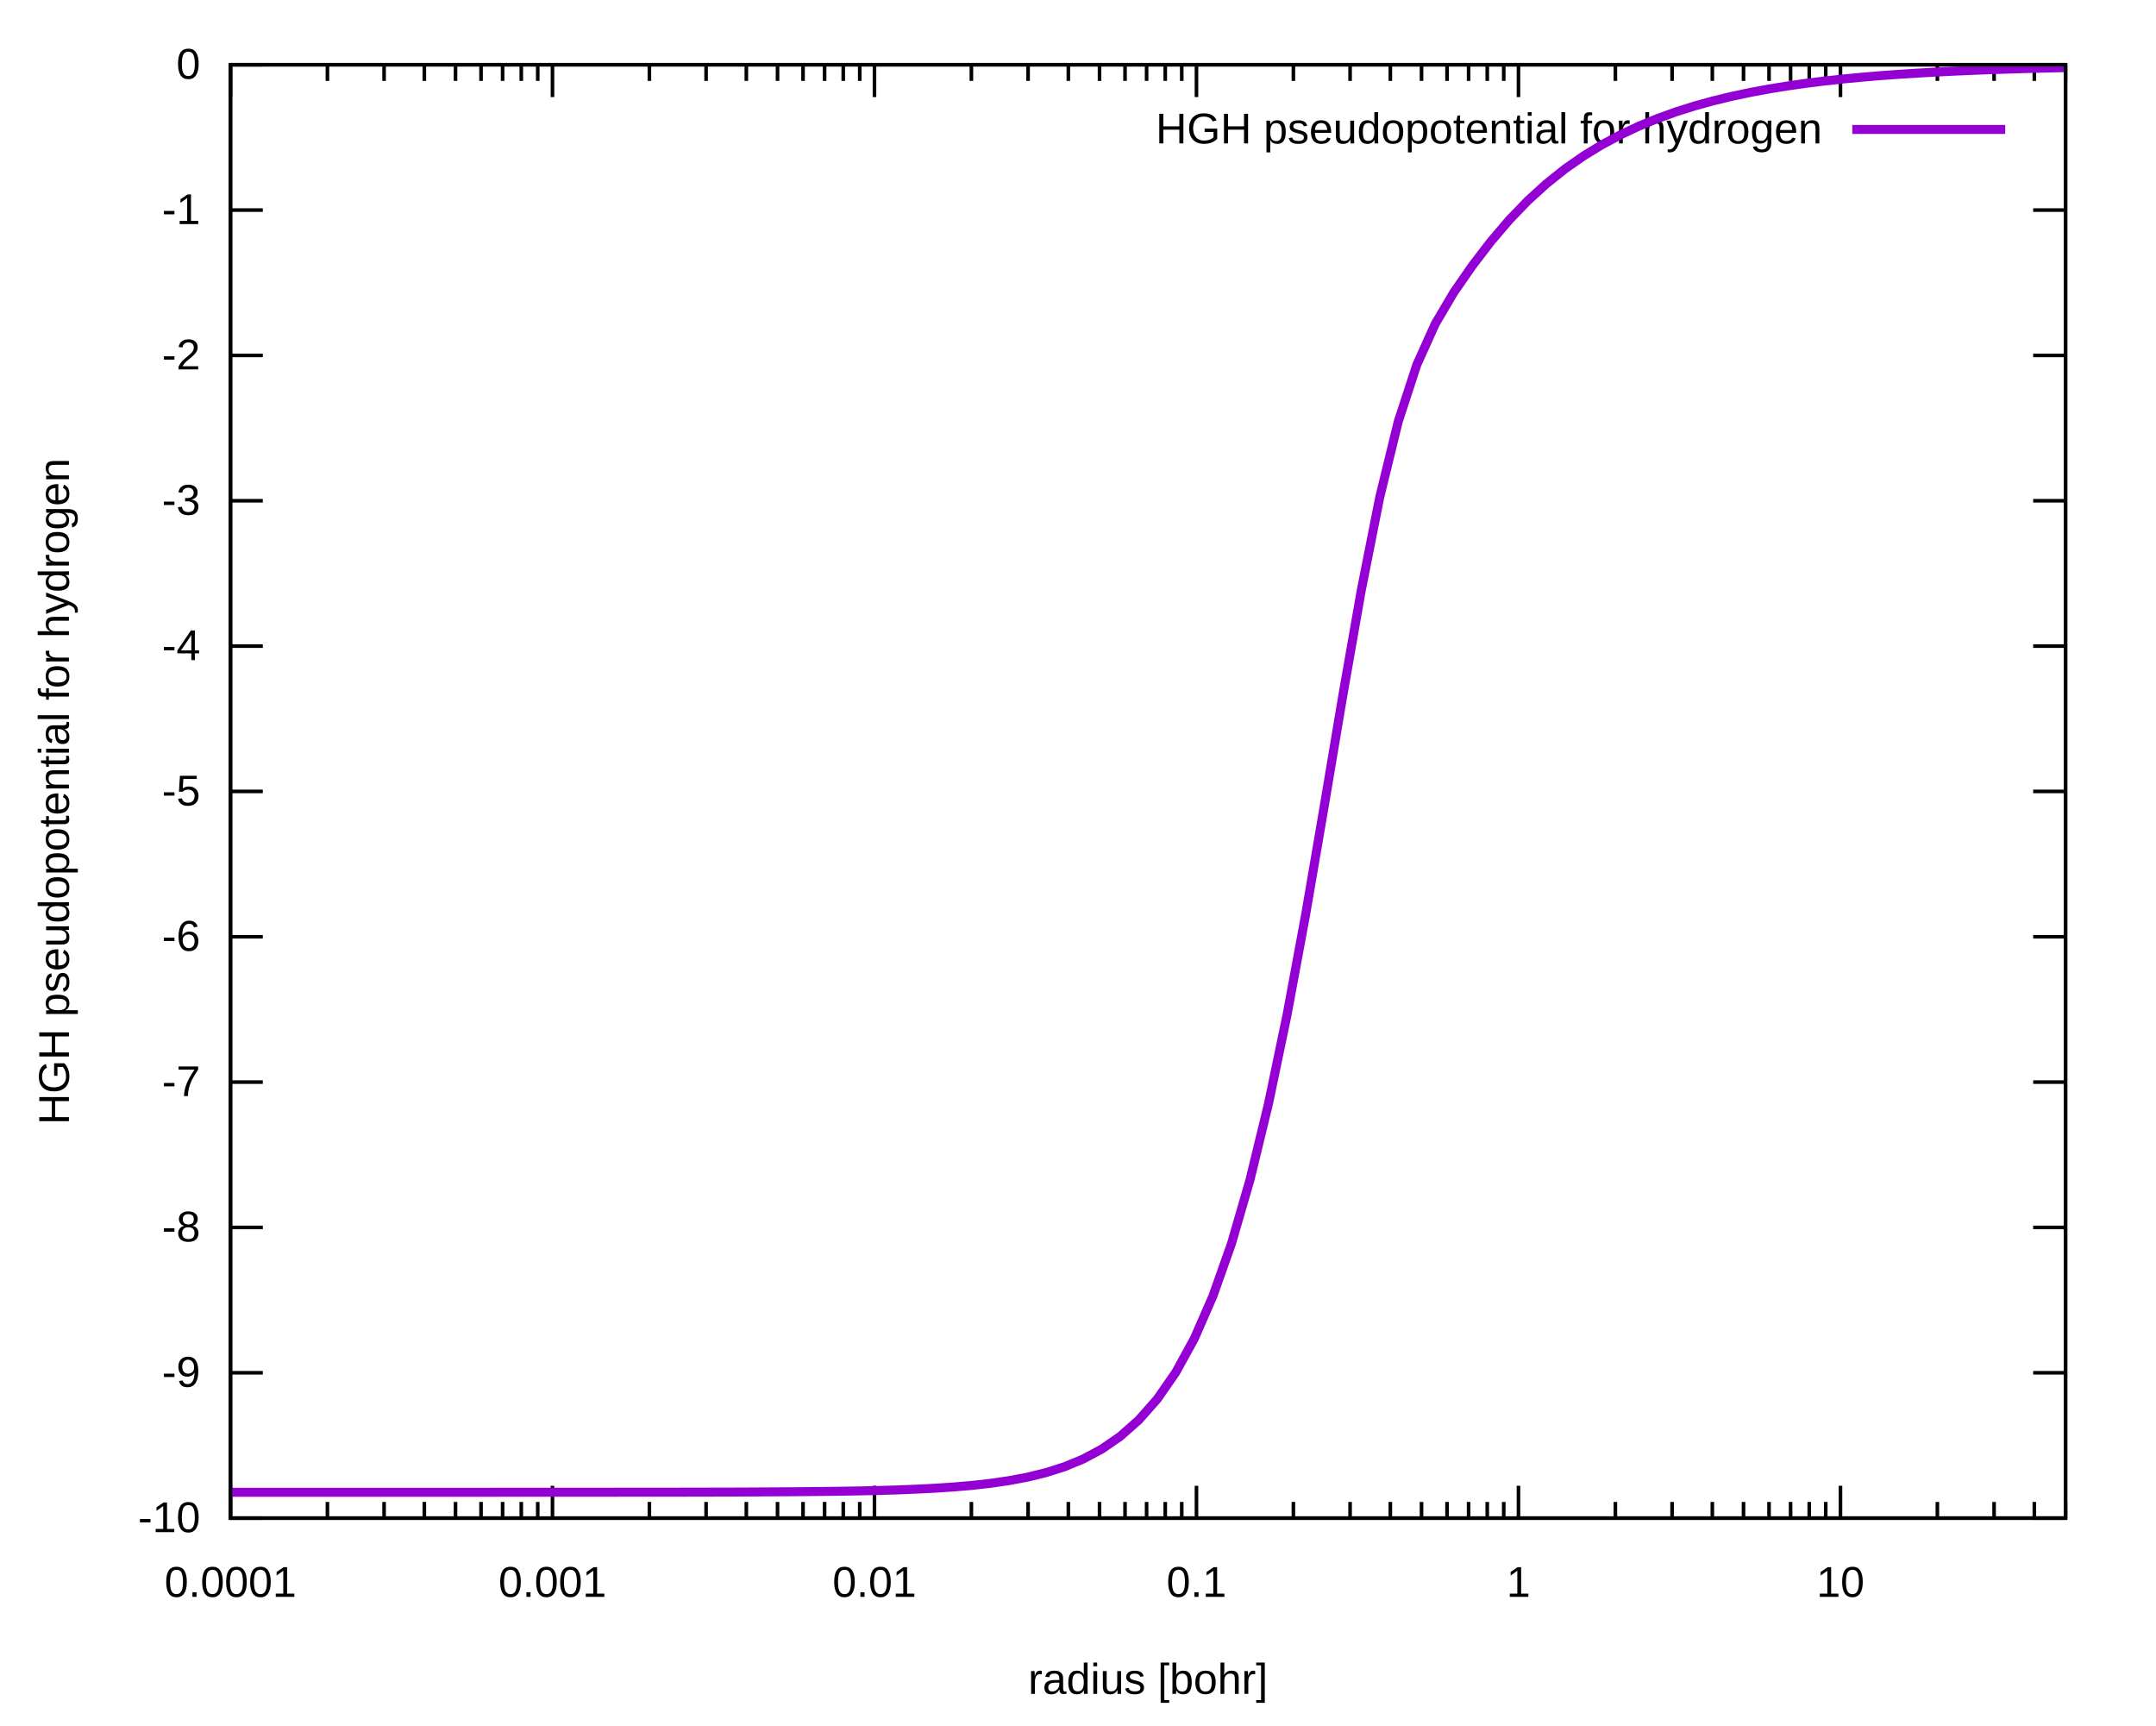
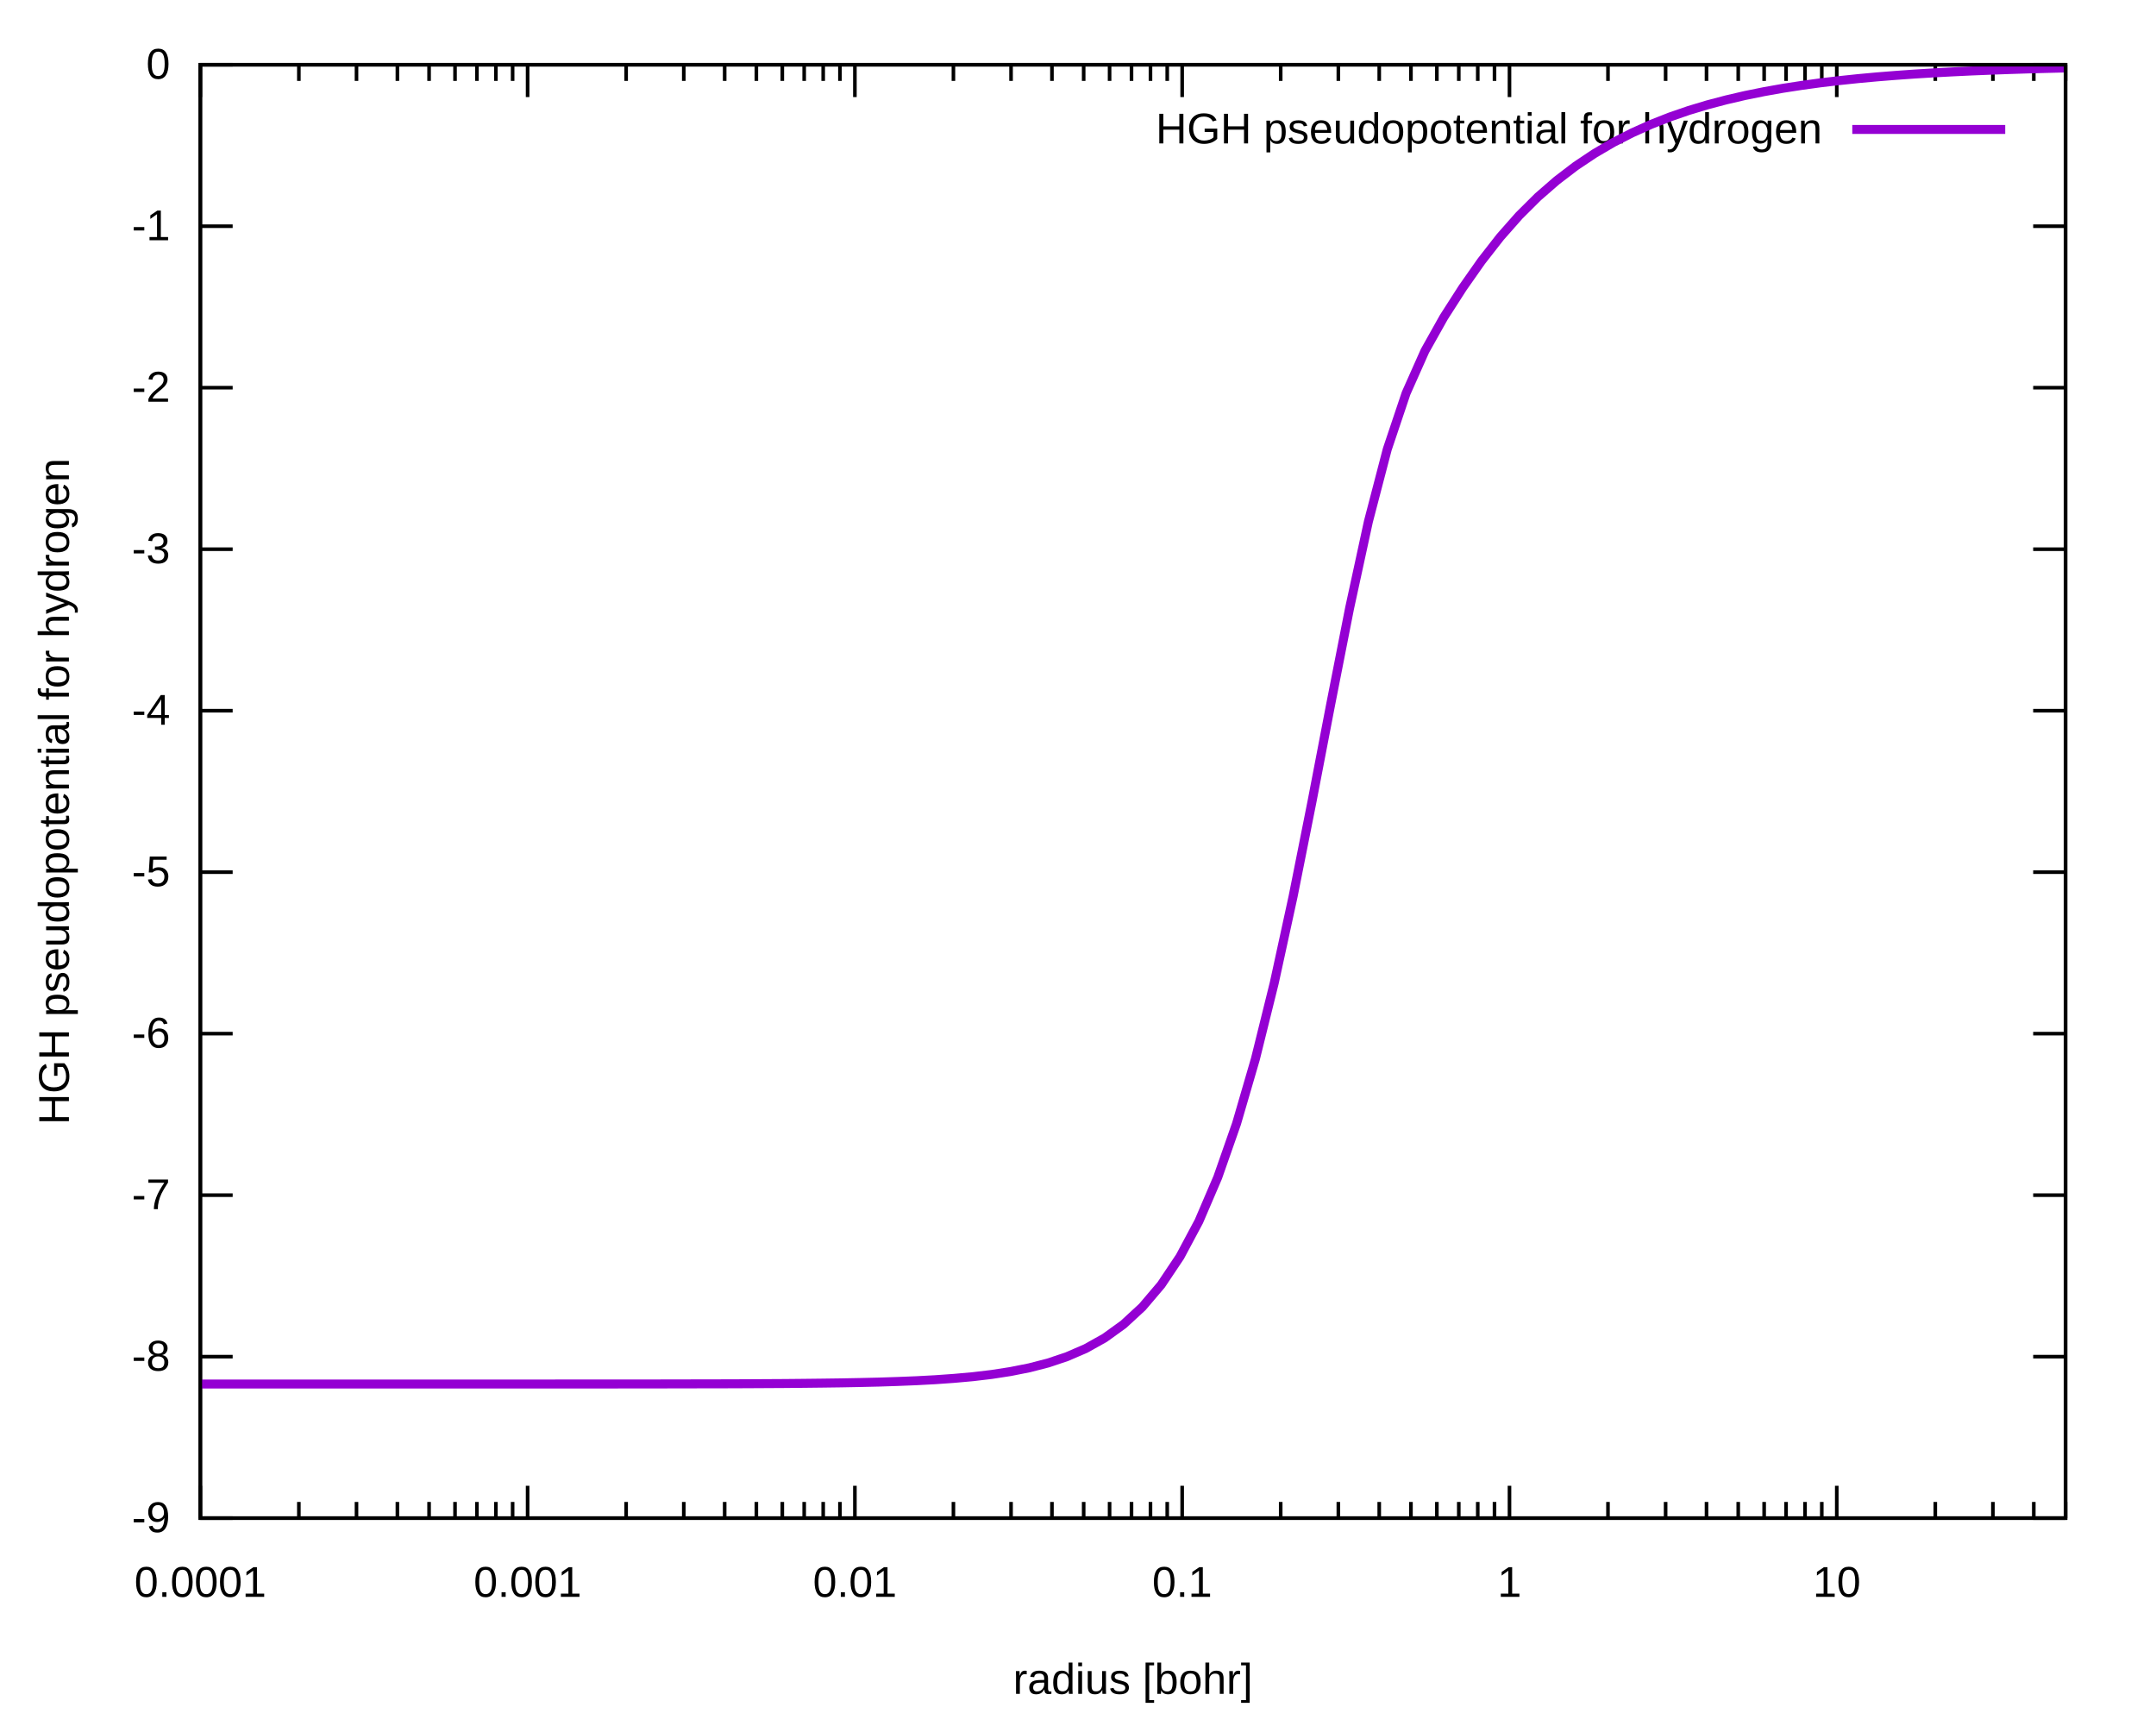
<svg xmlns="http://www.w3.org/2000/svg" xmlns:xlink="http://www.w3.org/1999/xlink" width="600" height="480" viewBox="0 0 600 480">
  <g id="gnuplot_canvas">
    <rect x="0" y="0" width="600" height="480" fill="none" />
    <defs>
      <circle id="gpDot" r="0.5" stroke-width="0.5" stroke="currentColor" />
      <path id="gpPt0" stroke-width="0.222" stroke="currentColor" d="M-1,0 h2 M0,-1 v2" />
      <path id="gpPt1" stroke-width="0.222" stroke="currentColor" d="M-1,-1 L1,1 M1,-1 L-1,1" />
      <path id="gpPt2" stroke-width="0.222" stroke="currentColor" d="M-1,0 L1,0 M0,-1 L0,1 M-1,-1 L1,1 M-1,1 L1,-1" />
      <rect id="gpPt3" stroke-width="0.222" stroke="currentColor" x="-1" y="-1" width="2" height="2" />
      <rect id="gpPt4" stroke-width="0.222" stroke="currentColor" fill="currentColor" x="-1" y="-1" width="2" height="2" />
      <circle id="gpPt5" stroke-width="0.222" stroke="currentColor" cx="0" cy="0" r="1" />
      <use xlink:href="#gpPt5" id="gpPt6" fill="currentColor" stroke="none" />
      <path id="gpPt7" stroke-width="0.222" stroke="currentColor" d="M0,-1.33 L-1.33,0.67 L1.33,0.67 z" />
      <use xlink:href="#gpPt7" id="gpPt8" fill="currentColor" stroke="none" />
      <use xlink:href="#gpPt7" id="gpPt9" stroke="currentColor" transform="rotate(180)" />
      <use xlink:href="#gpPt9" id="gpPt10" fill="currentColor" stroke="none" />
      <use xlink:href="#gpPt3" id="gpPt11" stroke="currentColor" transform="rotate(45)" />
      <use xlink:href="#gpPt11" id="gpPt12" fill="currentColor" stroke="none" />
      <path id="gpPt13" stroke-width="0.222" stroke="currentColor" d="M0,1.330 L1.265,0.411 L0.782,-1.067 L-0.782,-1.076 L-1.265,0.411 z" />
      <use xlink:href="#gpPt13" id="gpPt14" fill="currentColor" stroke="none" />
      <filter id="textbox" filterUnits="objectBoundingBox" x="0" y="0" height="1" width="1">
        <feFlood flood-color="white" flood-opacity="1" result="bgnd" />
        <feComposite in="SourceGraphic" in2="bgnd" operator="atop" />
      </filter>
      <filter id="greybox" filterUnits="objectBoundingBox" x="0" y="0" height="1" width="1">
        <feFlood flood-color="lightgrey" flood-opacity="1" result="grey" />
        <feComposite in="SourceGraphic" in2="grey" operator="atop" />
      </filter>
    </defs>
    <g fill="none" color="white" stroke="black" stroke-width="1.00" stroke-linecap="butt" stroke-linejoin="miter">
</g>
    <g fill="none" color="black" stroke="currentColor" stroke-width="1.00" stroke-linecap="butt" stroke-linejoin="miter">
-       <path stroke="black" d="M64.14,422.40 L73.14,422.40 M574.82,422.40 L565.82,422.40  " />
-       <g transform="translate(55.75,426.30)" stroke="none" fill="black" font-family="Arial" font-size="12.00" text-anchor="end">
-         <text>
-           <tspan font-family="Arial">-10</tspan>
-         </text>
-       </g>
-     </g>
-     <g fill="none" color="black" stroke="currentColor" stroke-width="1.00" stroke-linecap="butt" stroke-linejoin="miter">
-       <path stroke="black" d="M64.14,381.96 L73.14,381.96 M574.82,381.96 L565.82,381.96  " />
-       <g transform="translate(55.75,385.86)" stroke="none" fill="black" font-family="Arial" font-size="12.00" text-anchor="end">
+       <path stroke="black" d="M55.75,422.40 L64.75,422.40 M574.82,422.40 L565.82,422.40  " />
+       <g transform="translate(47.36,426.30)" stroke="none" fill="black" font-family="Arial" font-size="12.00" text-anchor="end">
        <text>
          <tspan font-family="Arial">-9</tspan>
        </text>
      </g>
    </g>
    <g fill="none" color="black" stroke="currentColor" stroke-width="1.00" stroke-linecap="butt" stroke-linejoin="miter">
-       <path stroke="black" d="M64.14,341.52 L73.14,341.52 M574.82,341.52 L565.82,341.52  " />
-       <g transform="translate(55.75,345.42)" stroke="none" fill="black" font-family="Arial" font-size="12.00" text-anchor="end">
+       <path stroke="black" d="M55.75,377.47 L64.75,377.47 M574.82,377.47 L565.82,377.47  " />
+       <g transform="translate(47.36,381.37)" stroke="none" fill="black" font-family="Arial" font-size="12.00" text-anchor="end">
        <text>
          <tspan font-family="Arial">-8</tspan>
        </text>
      </g>
    </g>
    <g fill="none" color="black" stroke="currentColor" stroke-width="1.00" stroke-linecap="butt" stroke-linejoin="miter">
-       <path stroke="black" d="M64.14,301.08 L73.14,301.08 M574.82,301.08 L565.82,301.08  " />
-       <g transform="translate(55.75,304.98)" stroke="none" fill="black" font-family="Arial" font-size="12.00" text-anchor="end">
+       <path stroke="black" d="M55.75,332.54 L64.75,332.54 M574.82,332.54 L565.82,332.54  " />
+       <g transform="translate(47.36,336.44)" stroke="none" fill="black" font-family="Arial" font-size="12.00" text-anchor="end">
        <text>
          <tspan font-family="Arial">-7</tspan>
        </text>
      </g>
    </g>
    <g fill="none" color="black" stroke="currentColor" stroke-width="1.00" stroke-linecap="butt" stroke-linejoin="miter">
-       <path stroke="black" d="M64.14,260.64 L73.14,260.64 M574.82,260.64 L565.82,260.64  " />
-       <g transform="translate(55.75,264.54)" stroke="none" fill="black" font-family="Arial" font-size="12.00" text-anchor="end">
+       <path stroke="black" d="M55.75,287.60 L64.75,287.60 M574.82,287.60 L565.82,287.60  " />
+       <g transform="translate(47.36,291.50)" stroke="none" fill="black" font-family="Arial" font-size="12.00" text-anchor="end">
        <text>
          <tspan font-family="Arial">-6</tspan>
        </text>
      </g>
    </g>
    <g fill="none" color="black" stroke="currentColor" stroke-width="1.00" stroke-linecap="butt" stroke-linejoin="miter">
-       <path stroke="black" d="M64.14,220.20 L73.14,220.20 M574.82,220.20 L565.82,220.20  " />
-       <g transform="translate(55.75,224.10)" stroke="none" fill="black" font-family="Arial" font-size="12.00" text-anchor="end">
+       <path stroke="black" d="M55.75,242.67 L64.75,242.67 M574.82,242.67 L565.82,242.67  " />
+       <g transform="translate(47.36,246.57)" stroke="none" fill="black" font-family="Arial" font-size="12.00" text-anchor="end">
        <text>
          <tspan font-family="Arial">-5</tspan>
        </text>
      </g>
    </g>
    <g fill="none" color="black" stroke="currentColor" stroke-width="1.00" stroke-linecap="butt" stroke-linejoin="miter">
-       <path stroke="black" d="M64.14,179.77 L73.14,179.77 M574.82,179.77 L565.82,179.77  " />
-       <g transform="translate(55.75,183.67)" stroke="none" fill="black" font-family="Arial" font-size="12.00" text-anchor="end">
+       <path stroke="black" d="M55.75,197.74 L64.75,197.74 M574.82,197.74 L565.82,197.74  " />
+       <g transform="translate(47.36,201.64)" stroke="none" fill="black" font-family="Arial" font-size="12.00" text-anchor="end">
        <text>
          <tspan font-family="Arial">-4</tspan>
        </text>
      </g>
    </g>
    <g fill="none" color="black" stroke="currentColor" stroke-width="1.00" stroke-linecap="butt" stroke-linejoin="miter">
-       <path stroke="black" d="M64.14,139.33 L73.14,139.33 M574.82,139.33 L565.82,139.33  " />
-       <g transform="translate(55.75,143.23)" stroke="none" fill="black" font-family="Arial" font-size="12.00" text-anchor="end">
+       <path stroke="black" d="M55.75,152.81 L64.75,152.81 M574.82,152.81 L565.82,152.81  " />
+       <g transform="translate(47.36,156.71)" stroke="none" fill="black" font-family="Arial" font-size="12.00" text-anchor="end">
        <text>
          <tspan font-family="Arial">-3</tspan>
        </text>
      </g>
    </g>
    <g fill="none" color="black" stroke="currentColor" stroke-width="1.00" stroke-linecap="butt" stroke-linejoin="miter">
-       <path stroke="black" d="M64.14,98.89 L73.14,98.89 M574.82,98.89 L565.82,98.89  " />
-       <g transform="translate(55.75,102.79)" stroke="none" fill="black" font-family="Arial" font-size="12.00" text-anchor="end">
+       <path stroke="black" d="M55.75,107.87 L64.75,107.87 M574.82,107.87 L565.82,107.87  " />
+       <g transform="translate(47.36,111.77)" stroke="none" fill="black" font-family="Arial" font-size="12.00" text-anchor="end">
        <text>
          <tspan font-family="Arial">-2</tspan>
        </text>
      </g>
    </g>
    <g fill="none" color="black" stroke="currentColor" stroke-width="1.00" stroke-linecap="butt" stroke-linejoin="miter">
-       <path stroke="black" d="M64.14,58.45 L73.14,58.45 M574.82,58.45 L565.82,58.45  " />
-       <g transform="translate(55.75,62.35)" stroke="none" fill="black" font-family="Arial" font-size="12.00" text-anchor="end">
+       <path stroke="black" d="M55.75,62.94 L64.75,62.94 M574.82,62.94 L565.82,62.94  " />
+       <g transform="translate(47.36,66.84)" stroke="none" fill="black" font-family="Arial" font-size="12.00" text-anchor="end">
        <text>
          <tspan font-family="Arial">-1</tspan>
        </text>
      </g>
    </g>
    <g fill="none" color="black" stroke="currentColor" stroke-width="1.00" stroke-linecap="butt" stroke-linejoin="miter">
-       <path stroke="black" d="M64.14,18.01 L73.14,18.01 M574.82,18.01 L565.82,18.01  " />
-       <g transform="translate(55.75,21.91)" stroke="none" fill="black" font-family="Arial" font-size="12.00" text-anchor="end">
+       <path stroke="black" d="M55.75,18.01 L64.75,18.01 M574.82,18.01 L565.82,18.01  " />
+       <g transform="translate(47.36,21.91)" stroke="none" fill="black" font-family="Arial" font-size="12.00" text-anchor="end">
        <text>
          <tspan font-family="Arial"> 0</tspan>
        </text>
      </g>
    </g>
    <g fill="none" color="black" stroke="currentColor" stroke-width="1.00" stroke-linecap="butt" stroke-linejoin="miter">
-       <path stroke="black" d="M64.14,422.40 L64.14,413.40 M64.14,18.01 L64.14,27.01  " />
-       <g transform="translate(64.14,444.30)" stroke="none" fill="black" font-family="Arial" font-size="12.00" text-anchor="middle">
+       <path stroke="black" d="M55.75,422.40 L55.75,413.40 M55.75,18.01 L55.75,27.01  " />
+       <g transform="translate(55.75,444.30)" stroke="none" fill="black" font-family="Arial" font-size="12.00" text-anchor="middle">
        <text>
          <tspan font-family="Arial"> 0.0001</tspan>
        </text>
      </g>
    </g>
    <g fill="none" color="black" stroke="currentColor" stroke-width="1.00" stroke-linecap="butt" stroke-linejoin="miter">
-       <path stroke="black" d="M91.12,422.40 L91.12,417.90 M91.12,18.01 L91.12,22.51 M106.89,422.40 L106.89,417.90 M106.89,18.01 L106.89,22.51   M118.09,422.40 L118.09,417.90 M118.09,18.01 L118.09,22.51 M126.77,422.40 L126.77,417.90 M126.77,18.01 L126.77,22.51   M133.87,422.40 L133.87,417.90 M133.87,18.01 L133.87,22.51 M139.87,422.40 L139.87,417.90 M139.87,18.01 L139.87,22.51   M145.07,422.40 L145.07,417.90 M145.07,18.01 L145.07,22.51 M149.65,422.40 L149.65,417.90 M149.65,18.01 L149.65,22.51   M153.75,422.40 L153.75,413.40 M153.75,18.01 L153.75,27.01  " />
-       <g transform="translate(153.75,444.30)" stroke="none" fill="black" font-family="Arial" font-size="12.00" text-anchor="middle">
+       <path stroke="black" d="M83.17,422.40 L83.17,417.90 M83.17,18.01 L83.17,22.51 M99.21,422.40 L99.21,417.90 M99.21,18.01 L99.21,22.51   M110.59,422.40 L110.59,417.90 M110.59,18.01 L110.59,22.51 M119.41,422.40 L119.41,417.90 M119.41,18.01 L119.41,22.51   M126.63,422.40 L126.63,417.90 M126.63,18.01 L126.63,22.51 M132.72,422.40 L132.72,417.90 M132.72,18.01 L132.72,22.51   M138.00,422.40 L138.00,417.90 M138.00,18.01 L138.00,22.51 M142.66,422.40 L142.66,417.90 M142.66,18.01 L142.66,22.51   M146.83,422.40 L146.83,413.40 M146.83,18.01 L146.83,27.01  " />
+       <g transform="translate(146.83,444.30)" stroke="none" fill="black" font-family="Arial" font-size="12.00" text-anchor="middle">
        <text>
          <tspan font-family="Arial"> 0.001</tspan>
        </text>
      </g>
    </g>
    <g fill="none" color="black" stroke="currentColor" stroke-width="1.00" stroke-linecap="butt" stroke-linejoin="miter">
-       <path stroke="black" d="M180.72,422.40 L180.72,417.90 M180.72,18.01 L180.72,22.51 M196.50,422.40 L196.50,417.90 M196.50,18.01 L196.50,22.51   M207.70,422.40 L207.70,417.90 M207.70,18.01 L207.70,22.51 M216.38,422.40 L216.38,417.90 M216.38,18.01 L216.38,22.51   M223.48,422.40 L223.48,417.90 M223.48,18.01 L223.48,22.51 M229.48,422.40 L229.48,417.90 M229.48,18.01 L229.48,22.51   M234.67,422.40 L234.67,417.90 M234.67,18.01 L234.67,22.51 M239.26,422.40 L239.26,417.90 M239.26,18.01 L239.26,22.51   M243.36,422.40 L243.36,413.40 M243.36,18.01 L243.36,27.01  " />
-       <g transform="translate(243.36,444.30)" stroke="none" fill="black" font-family="Arial" font-size="12.00" text-anchor="middle">
+       <path stroke="black" d="M174.25,422.40 L174.25,417.90 M174.25,18.01 L174.25,22.51 M190.29,422.40 L190.29,417.90 M190.29,18.01 L190.29,22.51   M201.67,422.40 L201.67,417.90 M201.67,18.01 L201.67,22.51 M210.49,422.40 L210.49,417.90 M210.49,18.01 L210.49,22.51   M217.71,422.40 L217.71,417.90 M217.71,18.01 L217.71,22.51 M223.80,422.40 L223.80,417.90 M223.80,18.01 L223.80,22.51   M229.09,422.40 L229.09,417.90 M229.09,18.01 L229.09,22.51 M233.75,422.40 L233.75,417.90 M233.75,18.01 L233.75,22.51   M237.91,422.40 L237.91,413.40 M237.91,18.01 L237.91,27.01  " />
+       <g transform="translate(237.91,444.30)" stroke="none" fill="black" font-family="Arial" font-size="12.00" text-anchor="middle">
        <text>
          <tspan font-family="Arial"> 0.01</tspan>
        </text>
      </g>
    </g>
    <g fill="none" color="black" stroke="currentColor" stroke-width="1.00" stroke-linecap="butt" stroke-linejoin="miter">
-       <path stroke="black" d="M270.33,422.40 L270.33,417.90 M270.33,18.01 L270.33,22.51 M286.11,422.40 L286.11,417.90 M286.11,18.01 L286.11,22.51   M297.31,422.40 L297.31,417.90 M297.31,18.01 L297.31,22.51 M305.99,422.40 L305.99,417.90 M305.99,18.01 L305.99,22.51   M313.09,422.40 L313.09,417.90 M313.09,18.01 L313.09,22.51 M319.09,422.40 L319.09,417.90 M319.09,18.01 L319.09,22.51   M324.28,422.40 L324.28,417.90 M324.28,18.01 L324.28,22.51 M328.87,422.40 L328.87,417.90 M328.87,18.01 L328.87,22.51   M332.97,422.40 L332.97,413.40 M332.97,18.01 L332.97,27.01  " />
-       <g transform="translate(332.97,444.30)" stroke="none" fill="black" font-family="Arial" font-size="12.00" text-anchor="middle">
+       <path stroke="black" d="M265.33,422.40 L265.33,417.90 M265.33,18.01 L265.33,22.51 M281.37,422.40 L281.37,417.90 M281.37,18.01 L281.37,22.51   M292.75,422.40 L292.75,417.90 M292.75,18.01 L292.75,22.51 M301.58,422.40 L301.58,417.90 M301.58,18.01 L301.58,22.51   M308.79,422.40 L308.79,417.90 M308.79,18.01 L308.79,22.51 M314.89,422.40 L314.89,417.90 M314.89,18.01 L314.89,22.51   M320.17,422.40 L320.17,417.90 M320.17,18.01 L320.17,22.51 M324.83,422.40 L324.83,417.90 M324.83,18.01 L324.83,22.51   M328.99,422.40 L328.99,413.40 M328.99,18.01 L328.99,27.01  " />
+       <g transform="translate(328.99,444.30)" stroke="none" fill="black" font-family="Arial" font-size="12.00" text-anchor="middle">
        <text>
          <tspan font-family="Arial"> 0.1</tspan>
        </text>
      </g>
    </g>
    <g fill="none" color="black" stroke="currentColor" stroke-width="1.00" stroke-linecap="butt" stroke-linejoin="miter">
-       <path stroke="black" d="M359.94,422.40 L359.94,417.90 M359.94,18.01 L359.94,22.51 M375.72,422.40 L375.72,417.90 M375.72,18.01 L375.72,22.51   M386.92,422.40 L386.92,417.90 M386.92,18.01 L386.92,22.51 M395.60,422.40 L395.60,417.90 M395.60,18.01 L395.60,22.51   M402.70,422.40 L402.70,417.90 M402.70,18.01 L402.70,22.51 M408.70,422.40 L408.70,417.90 M408.70,18.01 L408.70,22.51   M413.89,422.40 L413.89,417.90 M413.89,18.01 L413.89,22.51 M418.48,422.40 L418.48,417.90 M418.48,18.01 L418.48,22.51   M422.58,422.40 L422.58,413.40 M422.58,18.01 L422.58,27.01  " />
-       <g transform="translate(422.58,444.30)" stroke="none" fill="black" font-family="Arial" font-size="12.00" text-anchor="middle">
+       <path stroke="black" d="M356.41,422.40 L356.41,417.90 M356.41,18.01 L356.41,22.51 M372.45,422.40 L372.45,417.90 M372.45,18.01 L372.45,22.51   M383.83,422.40 L383.83,417.90 M383.83,18.01 L383.83,22.51 M392.66,422.40 L392.66,417.90 M392.66,18.01 L392.66,22.51   M399.87,422.40 L399.87,417.90 M399.87,18.01 L399.87,22.51 M405.97,422.40 L405.97,417.90 M405.97,18.01 L405.97,22.51   M411.25,422.40 L411.25,417.90 M411.25,18.01 L411.25,22.51 M415.91,422.40 L415.91,417.90 M415.91,18.01 L415.91,22.51   M420.08,422.40 L420.08,413.40 M420.08,18.01 L420.08,27.01  " />
+       <g transform="translate(420.08,444.30)" stroke="none" fill="black" font-family="Arial" font-size="12.00" text-anchor="middle">
        <text>
          <tspan font-family="Arial"> 1</tspan>
        </text>
      </g>
    </g>
    <g fill="none" color="black" stroke="currentColor" stroke-width="1.00" stroke-linecap="butt" stroke-linejoin="miter">
-       <path stroke="black" d="M449.55,422.40 L449.55,417.90 M449.55,18.01 L449.55,22.51 M465.33,422.40 L465.33,417.90 M465.33,18.01 L465.33,22.51   M476.53,422.40 L476.53,417.90 M476.53,18.01 L476.53,22.51 M485.21,422.40 L485.21,417.90 M485.21,18.01 L485.21,22.51   M492.31,422.40 L492.31,417.90 M492.31,18.01 L492.31,22.51 M498.31,422.40 L498.31,417.90 M498.31,18.01 L498.31,22.51   M503.50,422.40 L503.50,417.90 M503.50,18.01 L503.50,22.51 M508.09,422.40 L508.09,417.90 M508.09,18.01 L508.09,22.51   M512.19,422.40 L512.19,413.40 M512.19,18.01 L512.19,27.01  " />
-       <g transform="translate(512.19,444.30)" stroke="none" fill="black" font-family="Arial" font-size="12.00" text-anchor="middle">
+       <path stroke="black" d="M447.49,422.40 L447.49,417.90 M447.49,18.01 L447.49,22.51 M463.53,422.40 L463.53,417.90 M463.53,18.01 L463.53,22.51   M474.91,422.40 L474.91,417.90 M474.91,18.01 L474.91,22.51 M483.74,422.40 L483.74,417.90 M483.74,18.01 L483.74,22.51   M490.95,422.40 L490.95,417.90 M490.95,18.01 L490.95,22.51 M497.05,422.40 L497.05,417.90 M497.05,18.01 L497.05,22.51   M502.33,422.40 L502.33,417.90 M502.33,18.01 L502.33,22.51 M506.99,422.40 L506.99,417.90 M506.99,18.01 L506.99,22.51   M511.16,422.40 L511.16,413.40 M511.16,18.01 L511.16,27.01  " />
+       <g transform="translate(511.16,444.30)" stroke="none" fill="black" font-family="Arial" font-size="12.00" text-anchor="middle">
        <text>
          <tspan font-family="Arial"> 10</tspan>
        </text>
      </g>
    </g>
    <g fill="none" color="black" stroke="currentColor" stroke-width="1.00" stroke-linecap="butt" stroke-linejoin="miter">
-       <path stroke="black" d="M539.16,422.40 L539.16,417.90 M539.16,18.01 L539.16,22.51 M554.94,422.40 L554.94,417.90 M554.94,18.01 L554.94,22.51   M566.14,422.40 L566.14,417.90 M566.14,18.01 L566.14,22.51 M574.82,422.40 L574.82,417.90 M574.82,18.01 L574.82,22.51    " />
-     </g>
-     <g fill="none" color="black" stroke="currentColor" stroke-width="1.00" stroke-linecap="butt" stroke-linejoin="miter">
-       <path stroke="black" d="M64.14,18.01 L64.14,422.40 L574.82,422.40 L574.82,18.01 L64.14,18.01 Z  " />
+       <path stroke="black" d="M538.58,422.40 L538.58,417.90 M538.58,18.01 L538.58,22.51 M554.61,422.40 L554.61,417.90 M554.61,18.01 L554.61,22.51   M565.99,422.40 L565.99,417.90 M565.99,18.01 L565.99,22.51 M574.82,422.40 L574.82,417.90 M574.82,18.01 L574.82,22.51    " />
+     </g>
+     <g fill="none" color="black" stroke="currentColor" stroke-width="1.00" stroke-linecap="butt" stroke-linejoin="miter">
+       <path stroke="black" d="M55.75,18.01 L55.75,422.40 L574.82,422.40 L574.82,18.01 L55.75,18.01 Z  " />
    </g>
    <g fill="none" color="black" stroke="currentColor" stroke-width="1.00" stroke-linecap="butt" stroke-linejoin="miter">
</g>
    <g id="gnuplot_plot_1">
      <g fill="none" color="white" stroke="black" stroke-width="2.50" stroke-linecap="butt" stroke-linejoin="miter">
</g>
      <g fill="none" color="black" stroke="currentColor" stroke-width="2.50" stroke-linecap="butt" stroke-linejoin="miter">
        <g transform="translate(507.09,39.91)" stroke="none" fill="black" font-family="Arial" font-size="12.00" text-anchor="end">
          <text>
            <tspan font-family="Arial">HGH pseudopotential for hydrogen</tspan>
          </text>
        </g>
      </g>
      <g fill="none" color="black" stroke="currentColor" stroke-width="2.50" stroke-linecap="butt" stroke-linejoin="miter">
-         <path stroke="rgb(148,   0, 211)" d="M515.48,36.01 L558.04,36.01 M64.14,415.21 L69.30,415.21 L74.46,415.21 L79.62,415.21 L84.77,415.21 L89.93,415.21   L95.09,415.21 L100.25,415.21 L105.41,415.21 L110.57,415.21 L115.72,415.21 L120.88,415.21 L126.04,415.21 L131.20,415.21   L136.36,415.21 L141.52,415.20 L146.67,415.20 L151.83,415.20 L156.99,415.20 L162.15,415.20 L167.31,415.20 L172.47,415.19   L177.62,415.19 L182.78,415.19 L187.94,415.18 L193.10,415.17 L198.26,415.16 L203.42,415.15 L208.57,415.13 L213.73,415.10   L218.89,415.07 L224.05,415.03 L229.21,414.98 L234.37,414.91 L239.53,414.82 L244.68,414.70 L249.84,414.55 L255.00,414.34   L260.16,414.08 L265.32,413.74 L270.48,413.30 L275.63,412.72 L280.79,411.97 L285.95,411.00 L291.11,409.73 L296.27,408.09   L301.43,405.96 L306.58,403.21 L311.74,399.66 L316.90,395.10 L322.06,389.26 L327.22,381.83 L332.38,372.43 L337.53,360.65   L342.69,346.08 L347.85,328.32 L353.01,307.10 L358.17,282.40 L363.33,254.58 L368.48,224.56 L373.64,193.84 L378.80,164.42   L383.96,138.39 L389.12,117.30 L394.28,101.52 L399.43,90.09 L404.59,81.35 L409.75,73.91 L414.91,67.18 L420.07,61.13   L425.23,55.79 L430.39,51.10 L435.54,46.99 L440.70,43.39 L445.86,40.24 L451.02,37.48 L456.18,35.06 L461.34,32.95   L466.49,31.09 L471.65,29.47 L476.81,28.05 L481.97,26.80 L487.13,25.71 L492.29,24.75 L497.44,23.92 L502.60,23.18   L507.76,22.54 L512.92,21.98 L518.08,21.49 L523.24,21.05 L528.39,20.68 L533.55,20.35 L538.71,20.06 L543.87,19.80   L549.03,19.58 L554.19,19.38 L559.34,19.21 L564.50,19.06 L569.66,18.93 L574.82,18.82  " />
+         <path stroke="rgb(148,   0, 211)" d="M515.48,36.01 L558.04,36.01 M55.75,385.09 L60.99,385.09 L66.24,385.09 L71.48,385.09 L76.72,385.09 L81.97,385.09   L87.21,385.09 L92.45,385.09 L97.70,385.09 L102.94,385.09 L108.18,385.09 L113.42,385.09 L118.67,385.09 L123.91,385.09   L129.15,385.09 L134.40,385.09 L139.64,385.09 L144.88,385.09 L150.13,385.09 L155.37,385.08 L160.61,385.08 L165.86,385.08   L171.10,385.08 L176.34,385.07 L181.59,385.07 L186.83,385.06 L192.07,385.05 L197.31,385.04 L202.56,385.03 L207.80,385.01   L213.04,384.98 L218.29,384.95 L223.53,384.90 L228.77,384.84 L234.02,384.77 L239.26,384.67 L244.50,384.55 L249.75,384.38   L254.99,384.17 L260.23,383.89 L265.48,383.52 L270.72,383.05 L275.96,382.43 L281.20,381.62 L286.45,380.58 L291.69,379.23   L296.93,377.47 L302.18,375.20 L307.42,372.27 L312.66,368.49 L317.91,363.65 L323.15,357.48 L328.39,349.65 L333.64,339.82   L338.88,327.60 L344.12,312.64 L349.37,294.64 L354.61,273.51 L359.85,249.47 L365.09,223.19 L370.34,195.88 L375.58,169.22   L380.82,145.10 L386.07,124.99 L391.31,109.40 L396.55,97.63 L401.80,88.27 L407.04,80.10 L412.28,72.64 L417.53,65.92   L422.77,59.98 L428.01,54.77 L433.26,50.21 L438.50,46.21 L443.74,42.71 L448.98,39.64 L454.23,36.96 L459.47,34.61   L464.71,32.55 L469.96,30.74 L475.20,29.16 L480.44,27.78 L485.69,26.56 L490.93,25.50 L496.17,24.57 L501.42,23.76   L506.66,23.04 L511.90,22.42 L517.15,21.87 L522.39,21.39 L527.63,20.97 L532.87,20.60 L538.12,20.28 L543.36,20.00   L548.60,19.75 L553.85,19.54 L559.09,19.35 L564.33,19.18 L569.58,19.04 L574.82,18.91  " />
      </g>
    </g>
    <g fill="none" color="white" stroke="rgb(148,   0, 211)" stroke-width="2.00" stroke-linecap="butt" stroke-linejoin="miter">
</g>
    <g fill="none" color="black" stroke="currentColor" stroke-width="2.00" stroke-linecap="butt" stroke-linejoin="miter">
</g>
    <g fill="none" color="black" stroke="black" stroke-width="1.00" stroke-linecap="butt" stroke-linejoin="miter">
</g>
    <g fill="none" color="black" stroke="currentColor" stroke-width="1.00" stroke-linecap="butt" stroke-linejoin="miter">
-       <path stroke="black" d="M64.14,18.01 L64.14,422.40 L574.82,422.40 L574.82,18.01 L64.14,18.01 Z  " />
+       <path stroke="black" d="M55.75,18.01 L55.75,422.40 L574.82,422.40 L574.82,18.01 L55.75,18.01 Z  " />
      <g transform="translate(19.18,220.21) rotate(270.00)" stroke="none" fill="black" font-family="Arial" font-size="12.00" text-anchor="middle">
        <text>
          <tspan font-family="Arial">HGH pseudopotential for hydrogen</tspan>
        </text>
      </g>
    </g>
    <g fill="none" color="black" stroke="currentColor" stroke-width="1.00" stroke-linecap="butt" stroke-linejoin="miter">
-       <g transform="translate(319.48,471.30)" stroke="none" fill="black" font-family="Arial" font-size="12.00" text-anchor="middle">
+       <g transform="translate(315.28,471.30)" stroke="none" fill="black" font-family="Arial" font-size="12.00" text-anchor="middle">
        <text>
          <tspan font-family="Arial">radius [bohr]</tspan>
        </text>
      </g>
    </g>
    <g fill="none" color="black" stroke="currentColor" stroke-width="1.00" stroke-linecap="butt" stroke-linejoin="miter">
</g>
    <g fill="none" color="black" stroke="currentColor" stroke-width="1.00" stroke-linecap="butt" stroke-linejoin="miter">
</g>
  </g>
</svg>
